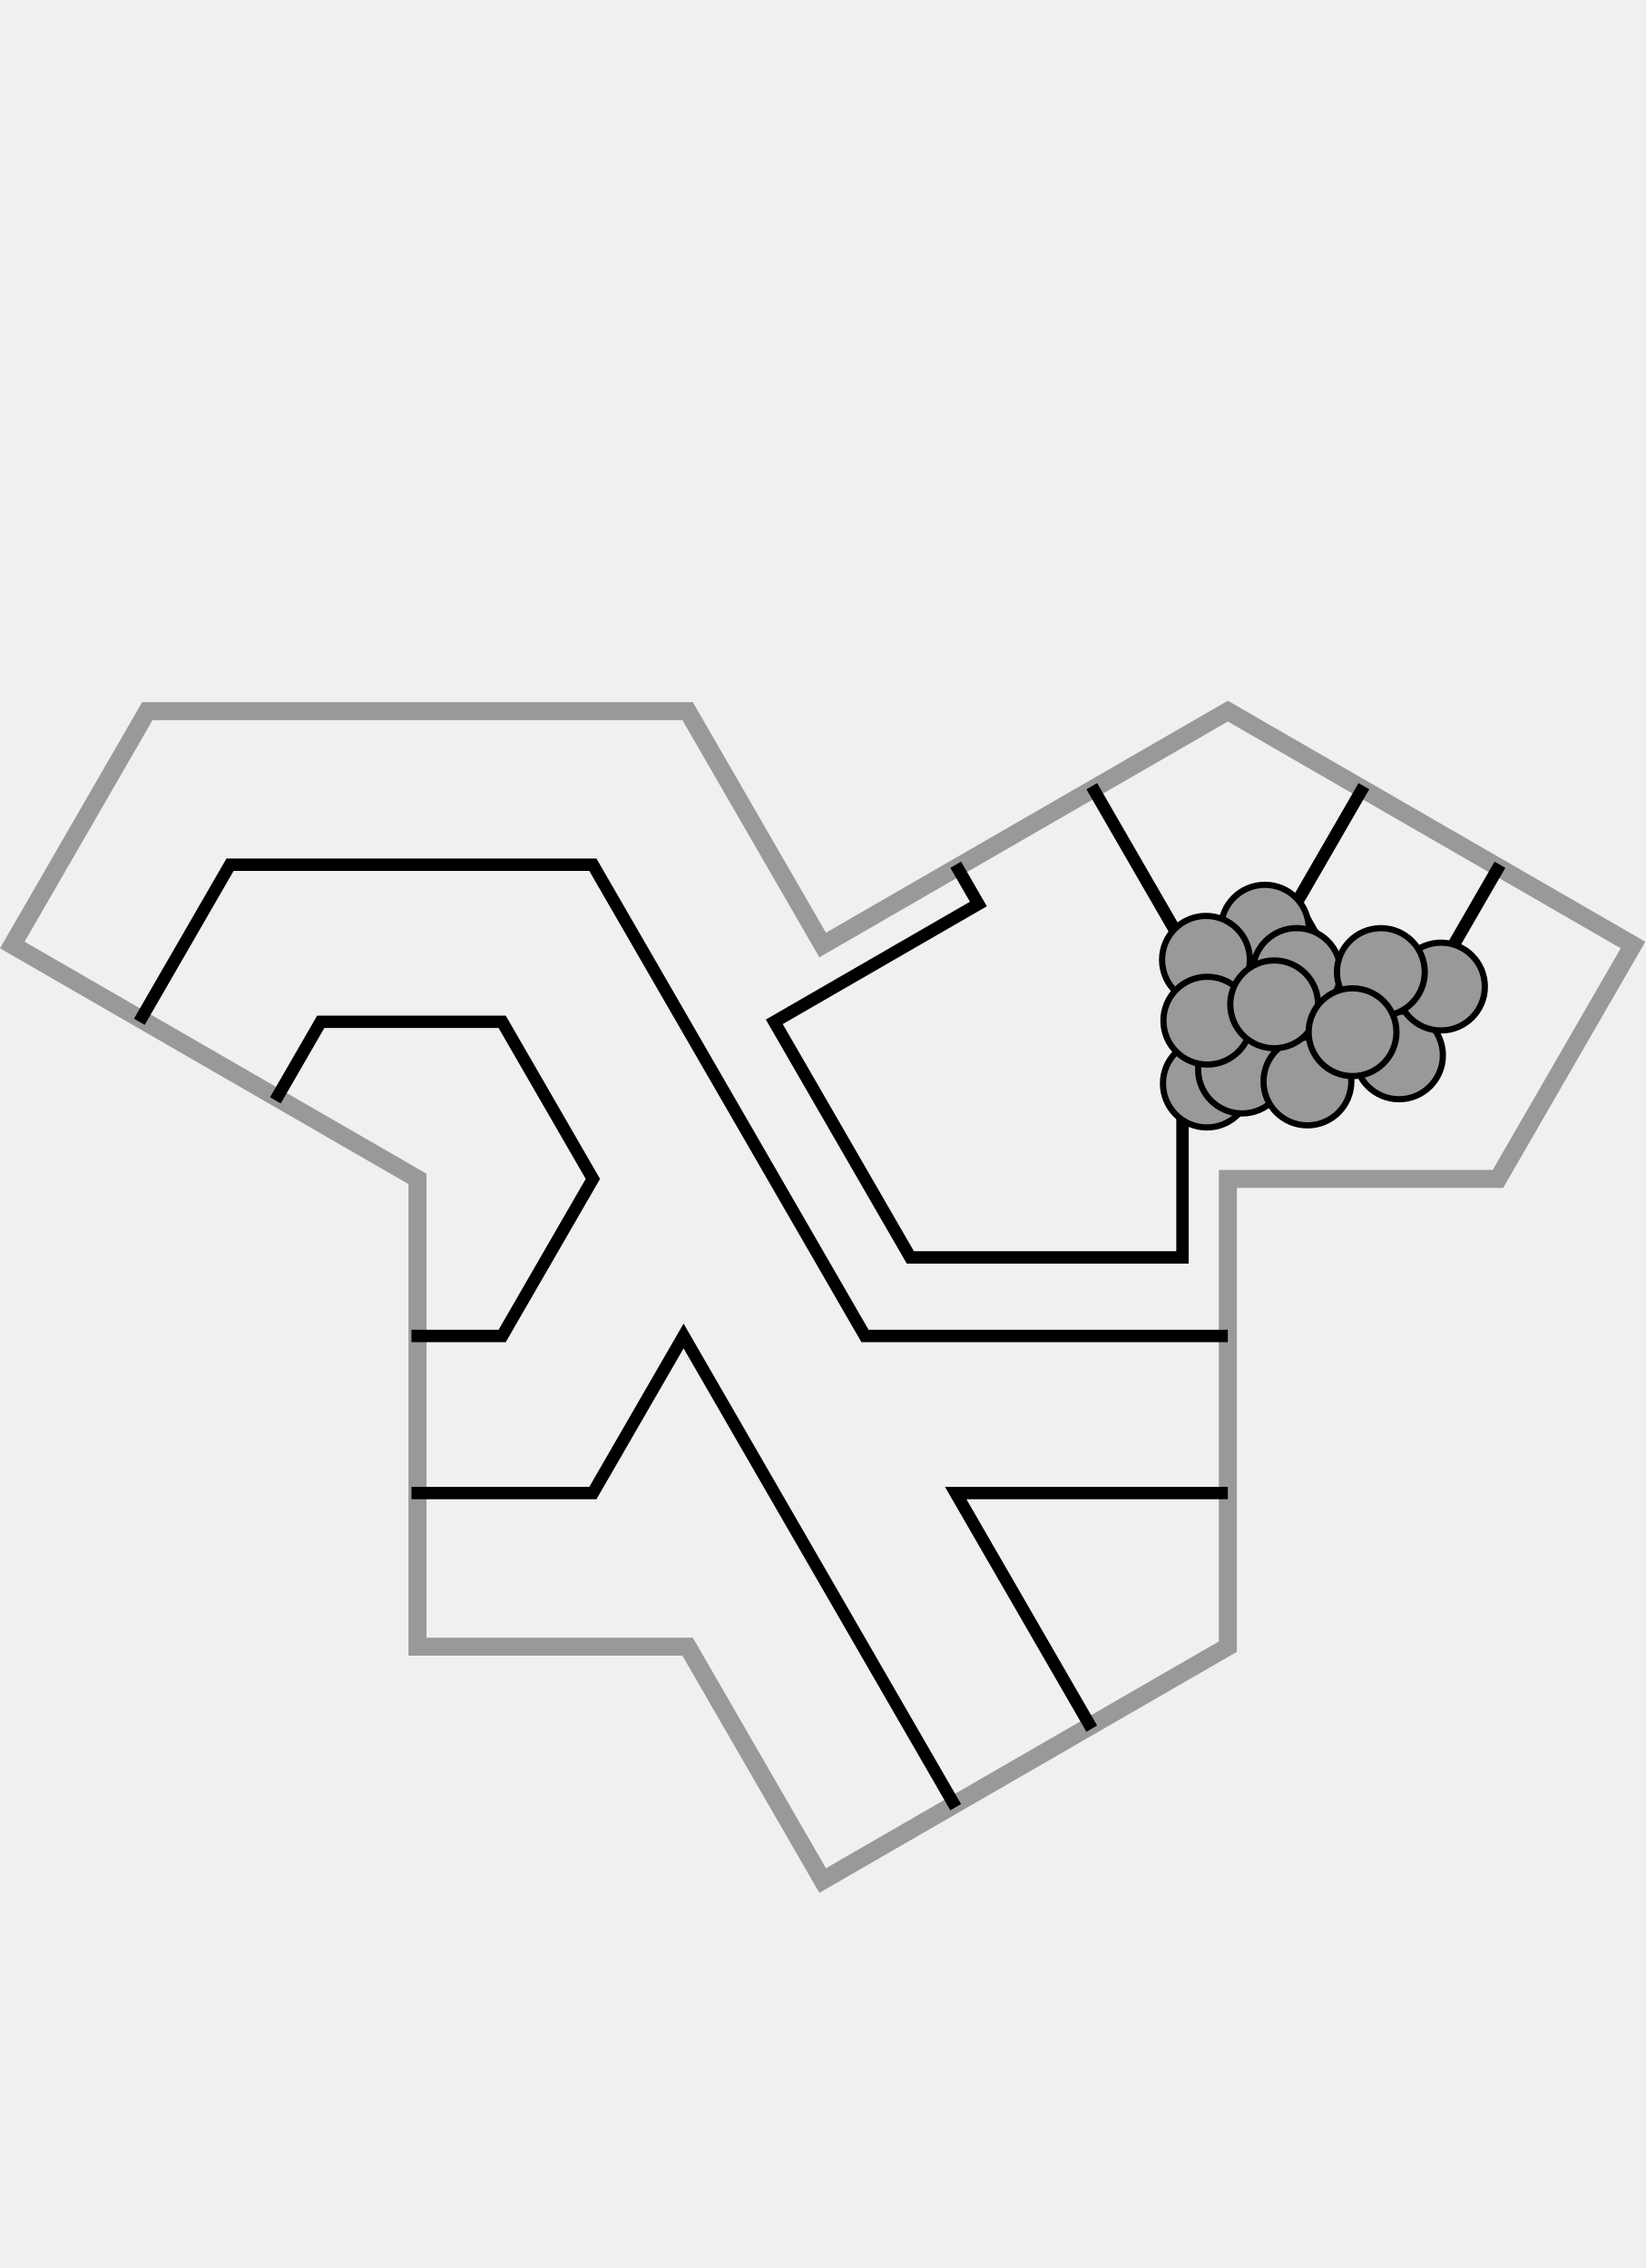
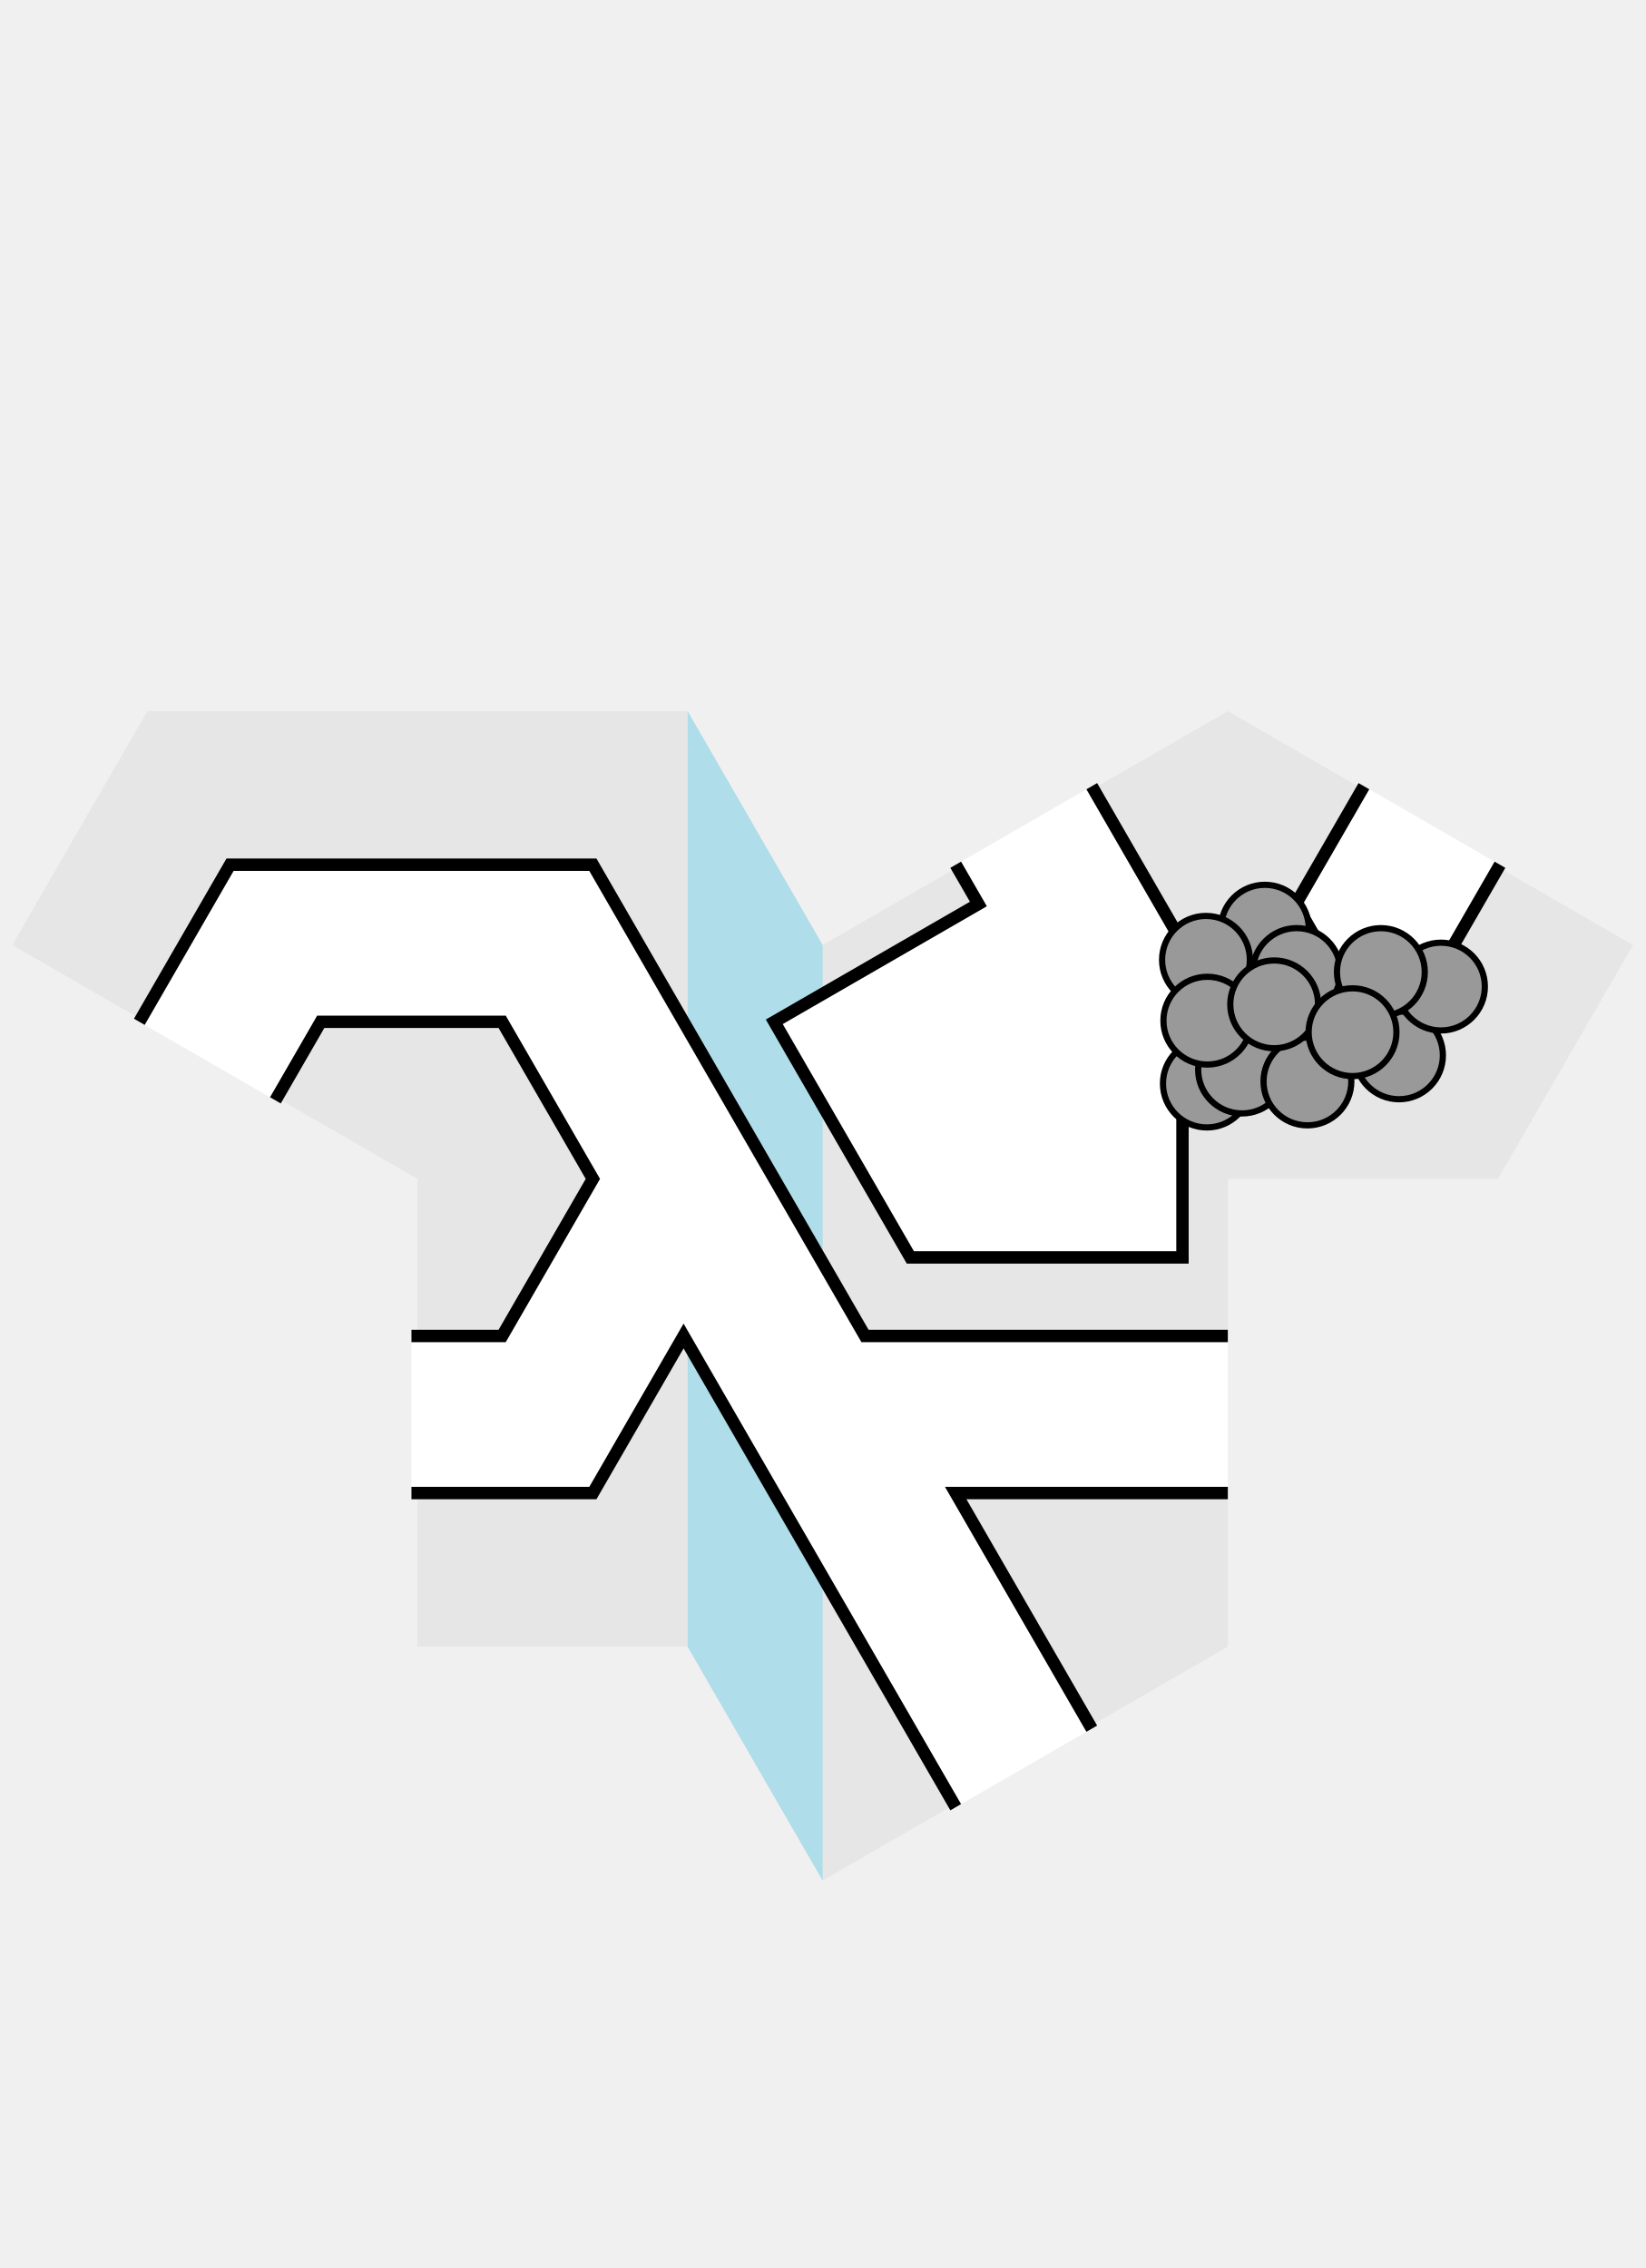
<svg xmlns="http://www.w3.org/2000/svg" width="132.825mm" height="183.132mm" viewBox="-46.366 -53.116 182.732 96.257" version="1.1" id="svg5">
  <defs id="defs2" />
  <g id="layer1" transform="translate(-24.41474,76.56603)">
    <g id="g1594">
      <g id="g443" transform="matrix(0,-1,-1,0,84.41476,27.35703)">
-         <path style="opacity:1;fill:none;stroke:#999999;stroke-width:2;stroke-opacity:1;stop-color:#000000" d="M 103.923,60 129.904,105 155.885,90 V 30 l -25.981,-15 25.981,-45 -25.981,-45 -25.981,15 V -30 H 51.962 L 25.981,15 51.962,30 v 30 z" id="border" />
+         <path style="opacity:1;fill:#e6e6e6;stroke:none;stroke-width:2;stroke-opacity:1;stop-color:#000000" d="M 103.923,60 129.904,105 155.885,90 V 30 l -25.981,-15 25.981,-45 -25.981,-45 -25.981,15 V -30 H 51.962 L 25.981,15 51.962,30 v 30 z" id="border" />
        <g id="dungeon">
-           <path style="fill:none;stroke-width:1.376;stop-color:#000000;stroke:#000000" d="m 112.648,75.78 8.725,-5.037 V 50.595 L 103.924,40.52 86.474,50.595 v 10.074" id="path1583" />
-           <path style="fill:none;stroke:#000000;stroke-width:1.376;stop-color:#000000" d="m 121.373,90.892 17.449,-10.074 V 40.52 l -52.348,-30.223 0,-40.297" id="path1684" />
-           <path style="fill:none;stroke:#000000;stroke-width:1.376;stop-color:#000000" d="M 69.025,60.669 V 40.52 L 86.474,30.446 34.127,0.223" id="path1686" />
-           <path style="fill:none;stroke:#000000;stroke-width:1.376;stop-color:#000000" d="M 69.025,-30 V 0.223 L 42.851,-14.889" id="path1858" />
-           <path style="fill:none;stroke:#000000;stroke-width:1.376;stop-color:#000000" d="m 138.822,-60.223 -13.087,7.556 v 10.074 l 8.725,5.037 13.087,-7.556" id="path1860" />
-           <path style="fill:none;stroke:#000000;stroke-width:1.376;stop-color:#000000" d="M 138.822,0.223 134.46,-2.296 121.373,20.372 95.199,5.26 V -24.963 h 34.898 l 17.449,10.074" id="path1862" />
+           <g id="g1119">
+             <path style="fill:#afdde9;stroke-width:0.688;stop-color:#000000" d="M 155.885,30 129.904,15 H 25.981 L 51.962,30 H 155.885" id="path998" />
+           </g>
+           <path id="path1227" style="fill:#ffffff;stroke:none;stroke-width:1.376;stop-color:#000000" d="M 34.127,0.223 86.474,30.446 69.025,40.52 V 60.669 H 86.474 V 50.595 l 17.449,-10.074 17.449,10.074 v 20.149 l -8.725,5.037 8.725,15.111 17.449,-10.074 V 40.52 L 86.474,10.297 v -40.297 l -17.449,-4e-6 V 0.223 L 42.851,-14.889" />
+           <path id="path1858" style="fill:none;stroke:#000000;stroke-width:1.376;stop-color:#000000" d="M 69.025,-30 V 0.223 L 42.851,-14.889 M 69.025,60.669 V 40.52 L 86.474,30.446 34.127,0.223 M 121.373,90.892 138.822,80.818 V 40.52 L 86.474,10.297 v -40.297 m 26.174,105.78 8.725,-5.037 V 50.595 L 103.924,40.52 86.474,50.595 v 10.074" />
+           <path style="fill:#ffffff;stroke:#000000;stroke-width:1.376;stop-color:#000000" d="m 138.822,-60.223 -13.087,7.556 v 10.074 l 8.725,5.037 13.087,-7.556" id="path1860" />
+           <path style="fill:#ffffff;stroke:#000000;stroke-width:1.376;stop-color:#000000" d="M 138.822,0.223 134.46,-2.296 121.373,20.372 95.199,5.26 V -24.963 h 34.898 l 17.449,10.074" id="path1862" />
          <circle style="fill:#999999;stroke:#000000;stroke-width:0.688;stop-color:#000000" id="use8654" cx="34.113" cy="-131.717" r="4.876" transform="matrix(0,-1,-1,0,0,0)" />
          <circle style="fill:#999999;stroke:#000000;stroke-width:0.688;stop-color:#000000" id="use8656" cx="27.572" cy="-128.259" r="4.876" transform="matrix(0,-1,-1,0,0,0)" />
          <circle style="fill:#999999;stroke:#000000;stroke-width:0.688;stop-color:#000000" id="use8658" cx="27.672" cy="-114.515" r="4.876" transform="matrix(0,-1,-1,0,0,0)" />
          <circle style="fill:#999999;stroke:#000000;stroke-width:0.688;stop-color:#000000" id="use8660" cx="31.579" cy="-116.07" r="4.876" transform="matrix(0,-1,-1,0,0,0)" />
          <circle style="fill:#999999;stroke:#000000;stroke-width:0.688;stop-color:#000000" id="use8664" cx="49.009" cy="-117.647" r="4.876" transform="matrix(0,-1,-1,0,0,0)" />
          <circle style="fill:#999999;stroke:#000000;stroke-width:0.688;stop-color:#000000" id="use8666" cx="27.723" cy="-121.501" r="4.876" transform="matrix(0,-1,-1,0,0,0)" />
          <circle style="fill:#999999;stroke:#000000;stroke-width:0.688;stop-color:#000000" id="use8668" cx="37.644" cy="-126.905" r="4.876" transform="matrix(0,-1,-1,0,0,0)" />
          <circle style="fill:#999999;stroke:#000000;stroke-width:0.688;stop-color:#000000" id="use8672" cx="53.67" cy="-125.287" r="4.876" transform="matrix(0,-1,-1,0,0,0)" />
          <circle style="fill:#999999;stroke:#000000;stroke-width:0.688;stop-color:#000000" id="use8674" cx="46.996" cy="-126.901" r="4.876" transform="matrix(0,-1,-1,0,0,0)" />
          <circle style="fill:#999999;stroke:#000000;stroke-width:0.688;stop-color:#000000" id="use8678" cx="38.84" cy="-114.747" r="4.876" transform="matrix(0,-1,-1,0,0,0)" />
          <circle style="fill:#999999;stroke:#000000;stroke-width:0.688;stop-color:#000000" id="use8680" cx="35.148" cy="-123.313" r="4.876" transform="matrix(0,-1,-1,0,0,0)" />
          <circle style="fill:#999999;stroke:#000000;stroke-width:0.688;stop-color:#000000" id="use8682" cx="43.85" cy="-120.218" r="4.876" transform="matrix(0,-1,-1,0,0,0)" />
        </g>
      </g>
    </g>
  </g>
</svg>
